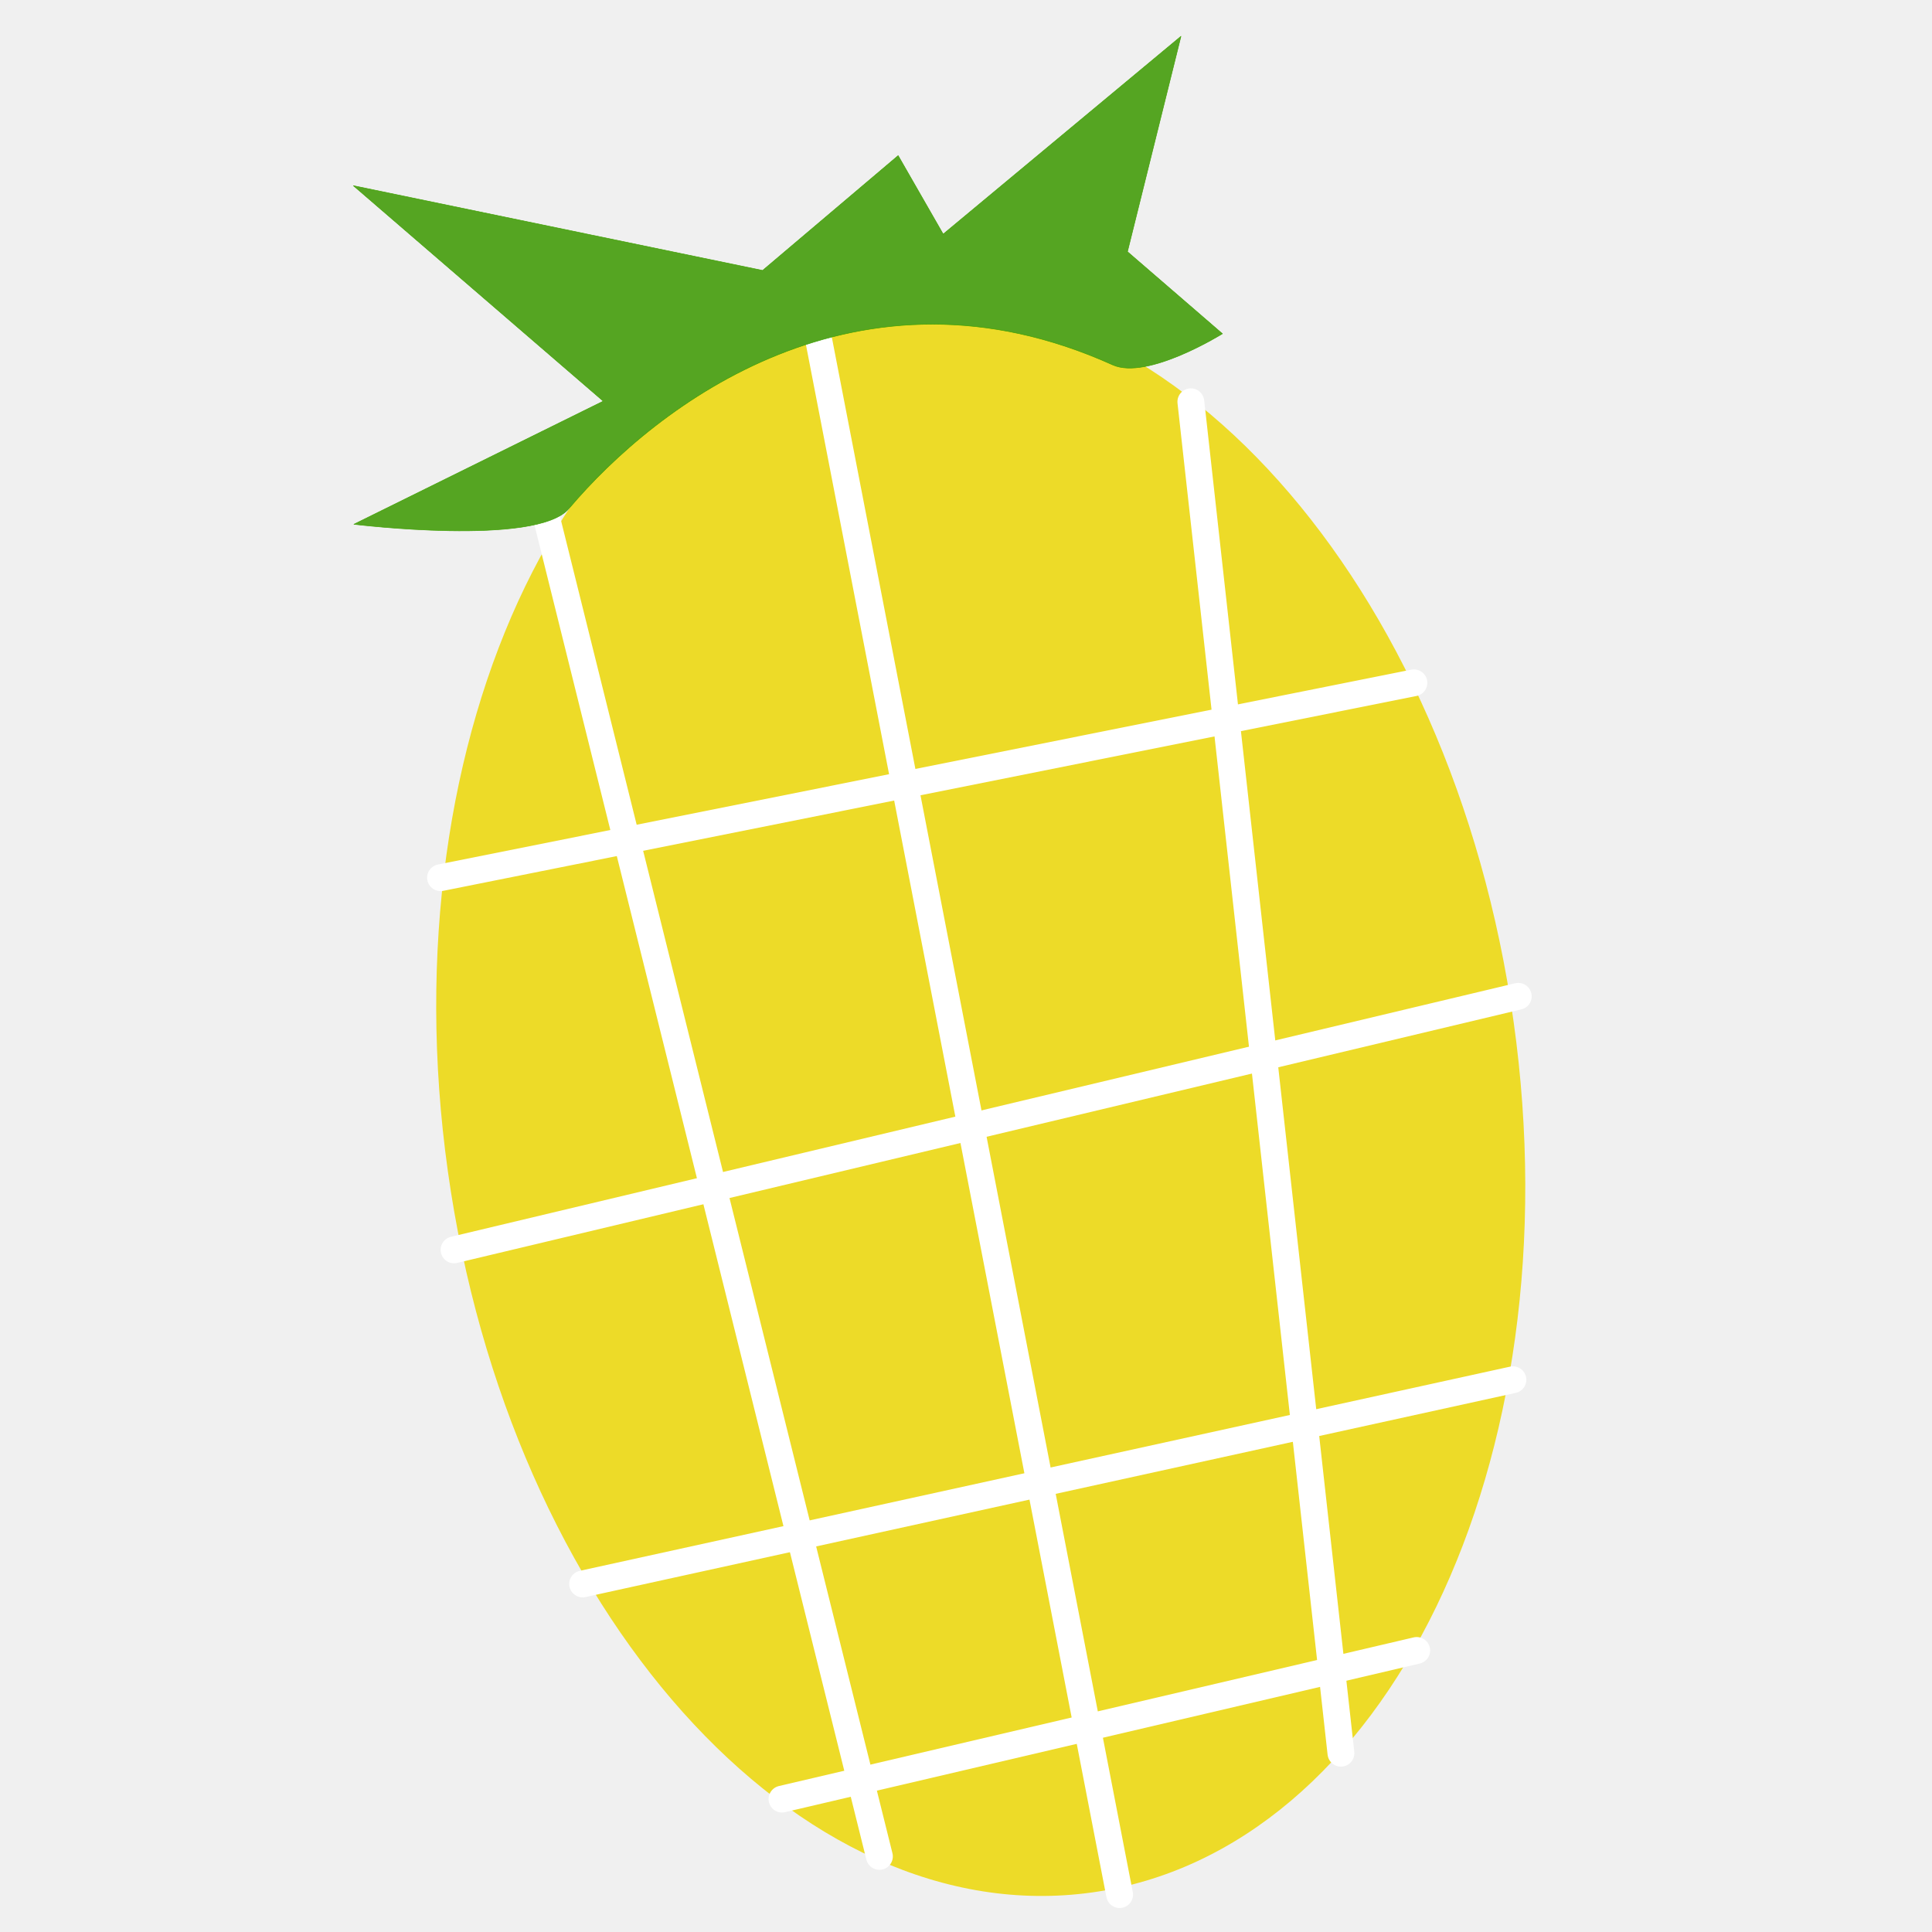
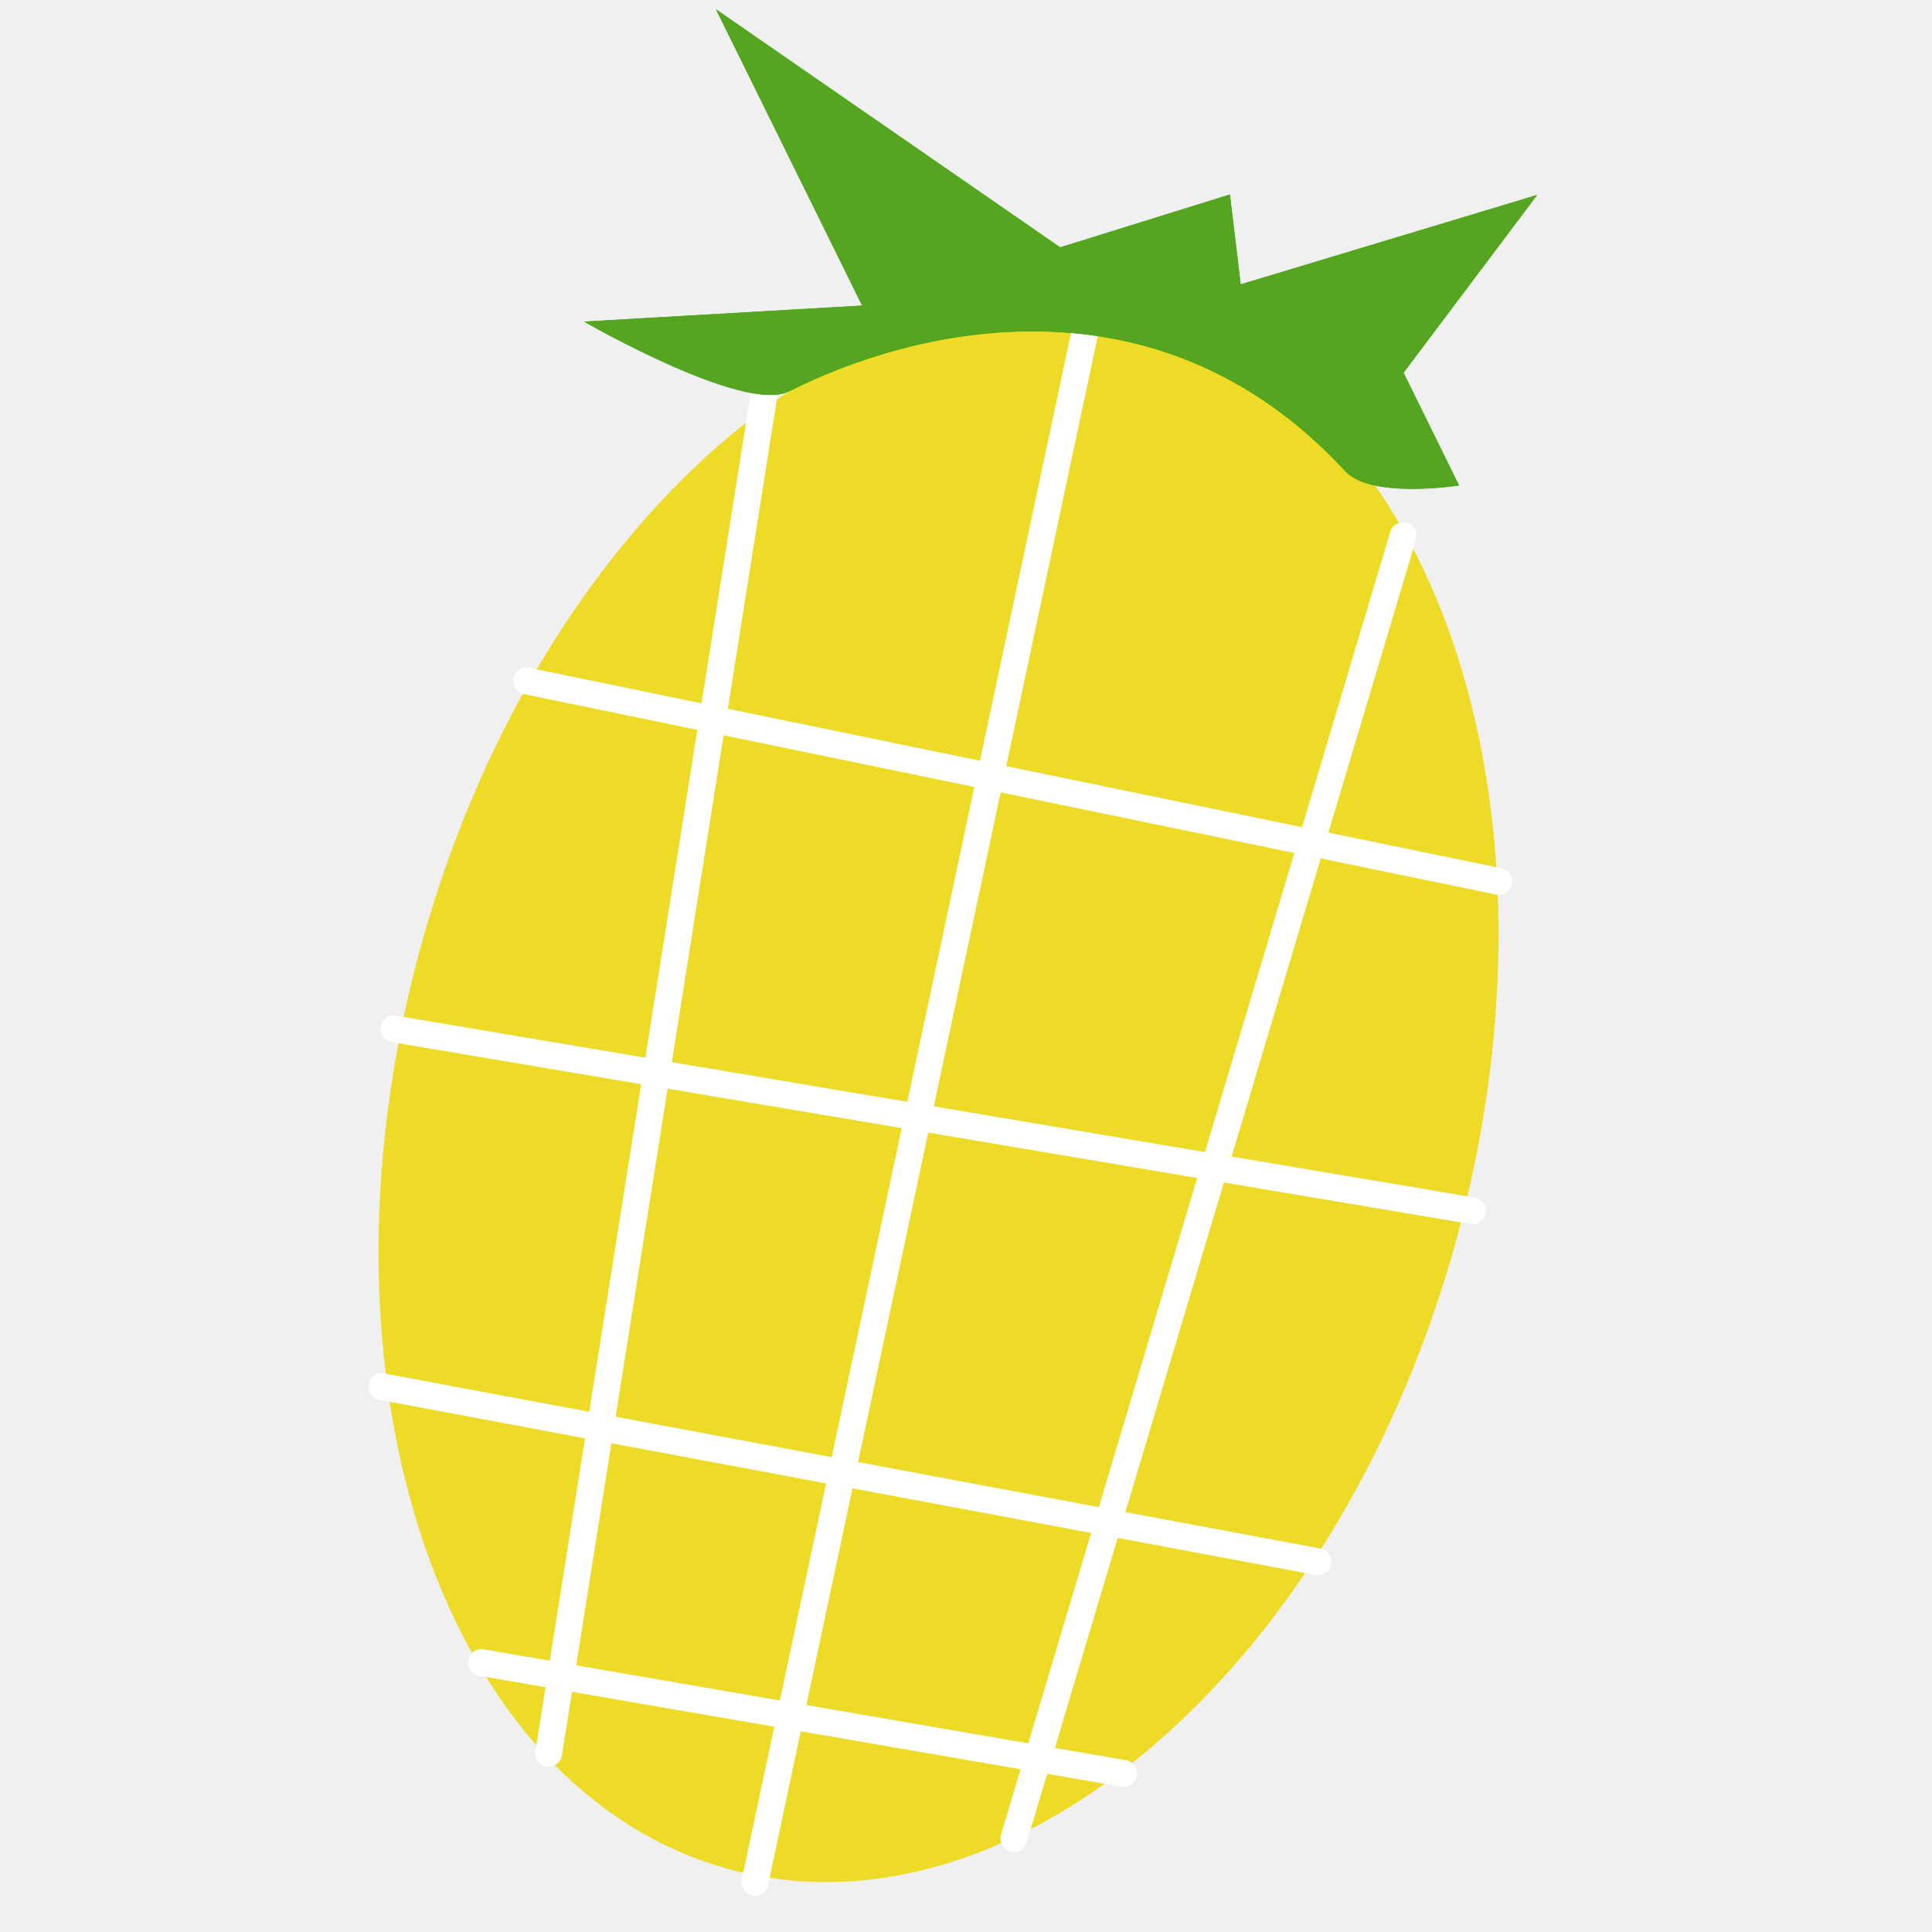
<svg xmlns="http://www.w3.org/2000/svg" width="100%" height="100%" viewBox="0 0 3000 3000" version="1.1" xml:space="preserve" style="fill-rule:evenodd;clip-rule:evenodd;stroke-linecap:round;stroke-linejoin:round;stroke-miterlimit:1.5;">
-   <g transform="matrix(1.68472,-0.235955,0.235955,1.68472,-903.761,-817.967)">
+   <g transform="matrix(1.6432,0.440293,-0.440293,1.6432,206.948,-1570.22)">
    <ellipse cx="1207.16" cy="1665.27" rx="491.166" ry="733.553" style="fill:rgb(237,219,40);" />
  </g>
-   <g transform="matrix(1.68472,-0.235955,0.235955,1.68472,-979.723,-970.786)">
+   <g transform="matrix(1.6432,0.440293,-0.440293,1.6432,196.655,-1740.56)">
    <path d="M919.791,1183.51L1051.12,2434.49" style="fill:none;stroke:white;stroke-width:24.49px;" />
  </g>
-   <g transform="matrix(1.68472,-0.235955,0.235955,1.68472,-979.723,-970.786)">
+   <g transform="matrix(1.6432,0.440293,-0.440293,1.6432,196.655,-1740.56)">
    <path d="M1186.59,1024.8L1263.41,2499.43" style="fill:none;stroke:white;stroke-width:24.49px;" />
  </g>
-   <g transform="matrix(1.68472,-0.235955,0.235955,1.68472,-979.723,-970.786)">
+   <g transform="matrix(1.6432,0.440293,-0.440293,1.6432,196.655,-1740.56)">
    <path d="M1516.81,1158.99L1481.38,2399.62" style="fill:none;stroke:white;stroke-width:24.49px;" />
  </g>
-   <g transform="matrix(1.68472,-0.235955,0.235955,1.68472,-979.723,-970.786)">
+   <g transform="matrix(1.6432,0.440293,-0.440293,1.6432,196.655,-1740.56)">
    <path d="M778.286,1494.2L1682.87,1441.27" style="fill:none;stroke:white;stroke-width:24.49px;" />
  </g>
-   <g transform="matrix(1.68472,-0.235955,0.235955,1.68472,-979.723,-970.786)">
+   <g transform="matrix(1.6432,0.440293,-0.440293,1.6432,196.655,-1740.56)">
    <path d="M743.389,1832.33L1737.5,1737.88" style="fill:none;stroke:white;stroke-width:24.49px;" />
  </g>
-   <g transform="matrix(1.68472,-0.235955,0.235955,1.68472,-979.723,-970.786)">
+   <g transform="matrix(1.6432,0.440293,-0.440293,1.6432,196.655,-1740.56)">
    <path d="M817.323,2150.62L1684.13,2083.81" style="fill:none;stroke:white;stroke-width:24.49px;" />
  </g>
-   <g transform="matrix(1.68472,-0.235955,0.235955,1.68472,-979.723,-970.786)">
+   <g transform="matrix(1.6432,0.440293,-0.440293,1.6432,196.655,-1740.56)">
    <path d="M970.315,2370.34L1562.9,2316.34" style="fill:none;stroke:white;stroke-width:24.49px;" />
  </g>
-   <g transform="matrix(1.68472,-0.235955,0.235955,1.68472,-979.723,-970.786)">
+   <g transform="matrix(1.6432,0.440293,-0.440293,1.6432,196.655,-1740.56)">
    <path d="M941.069,1176.8C907.103,1207.2 744.756,1163.75 744.756,1163.75L985.74,1084.03L787.147,857.637L1146.32,986.033L1283.39,899.408L1314.15,976.077L1554.13,827.37L1478.5,1015.3L1553.97,1101.46C1553.97,1101.46 1480.2,1134.26 1450.86,1115.74C1235.05,979.554 1033.64,1093.97 941.069,1176.8Z" style="fill:rgb(85,165,34);stroke:rgb(62,160,0);stroke-width:0.49px;" />
  </g>
</svg>
